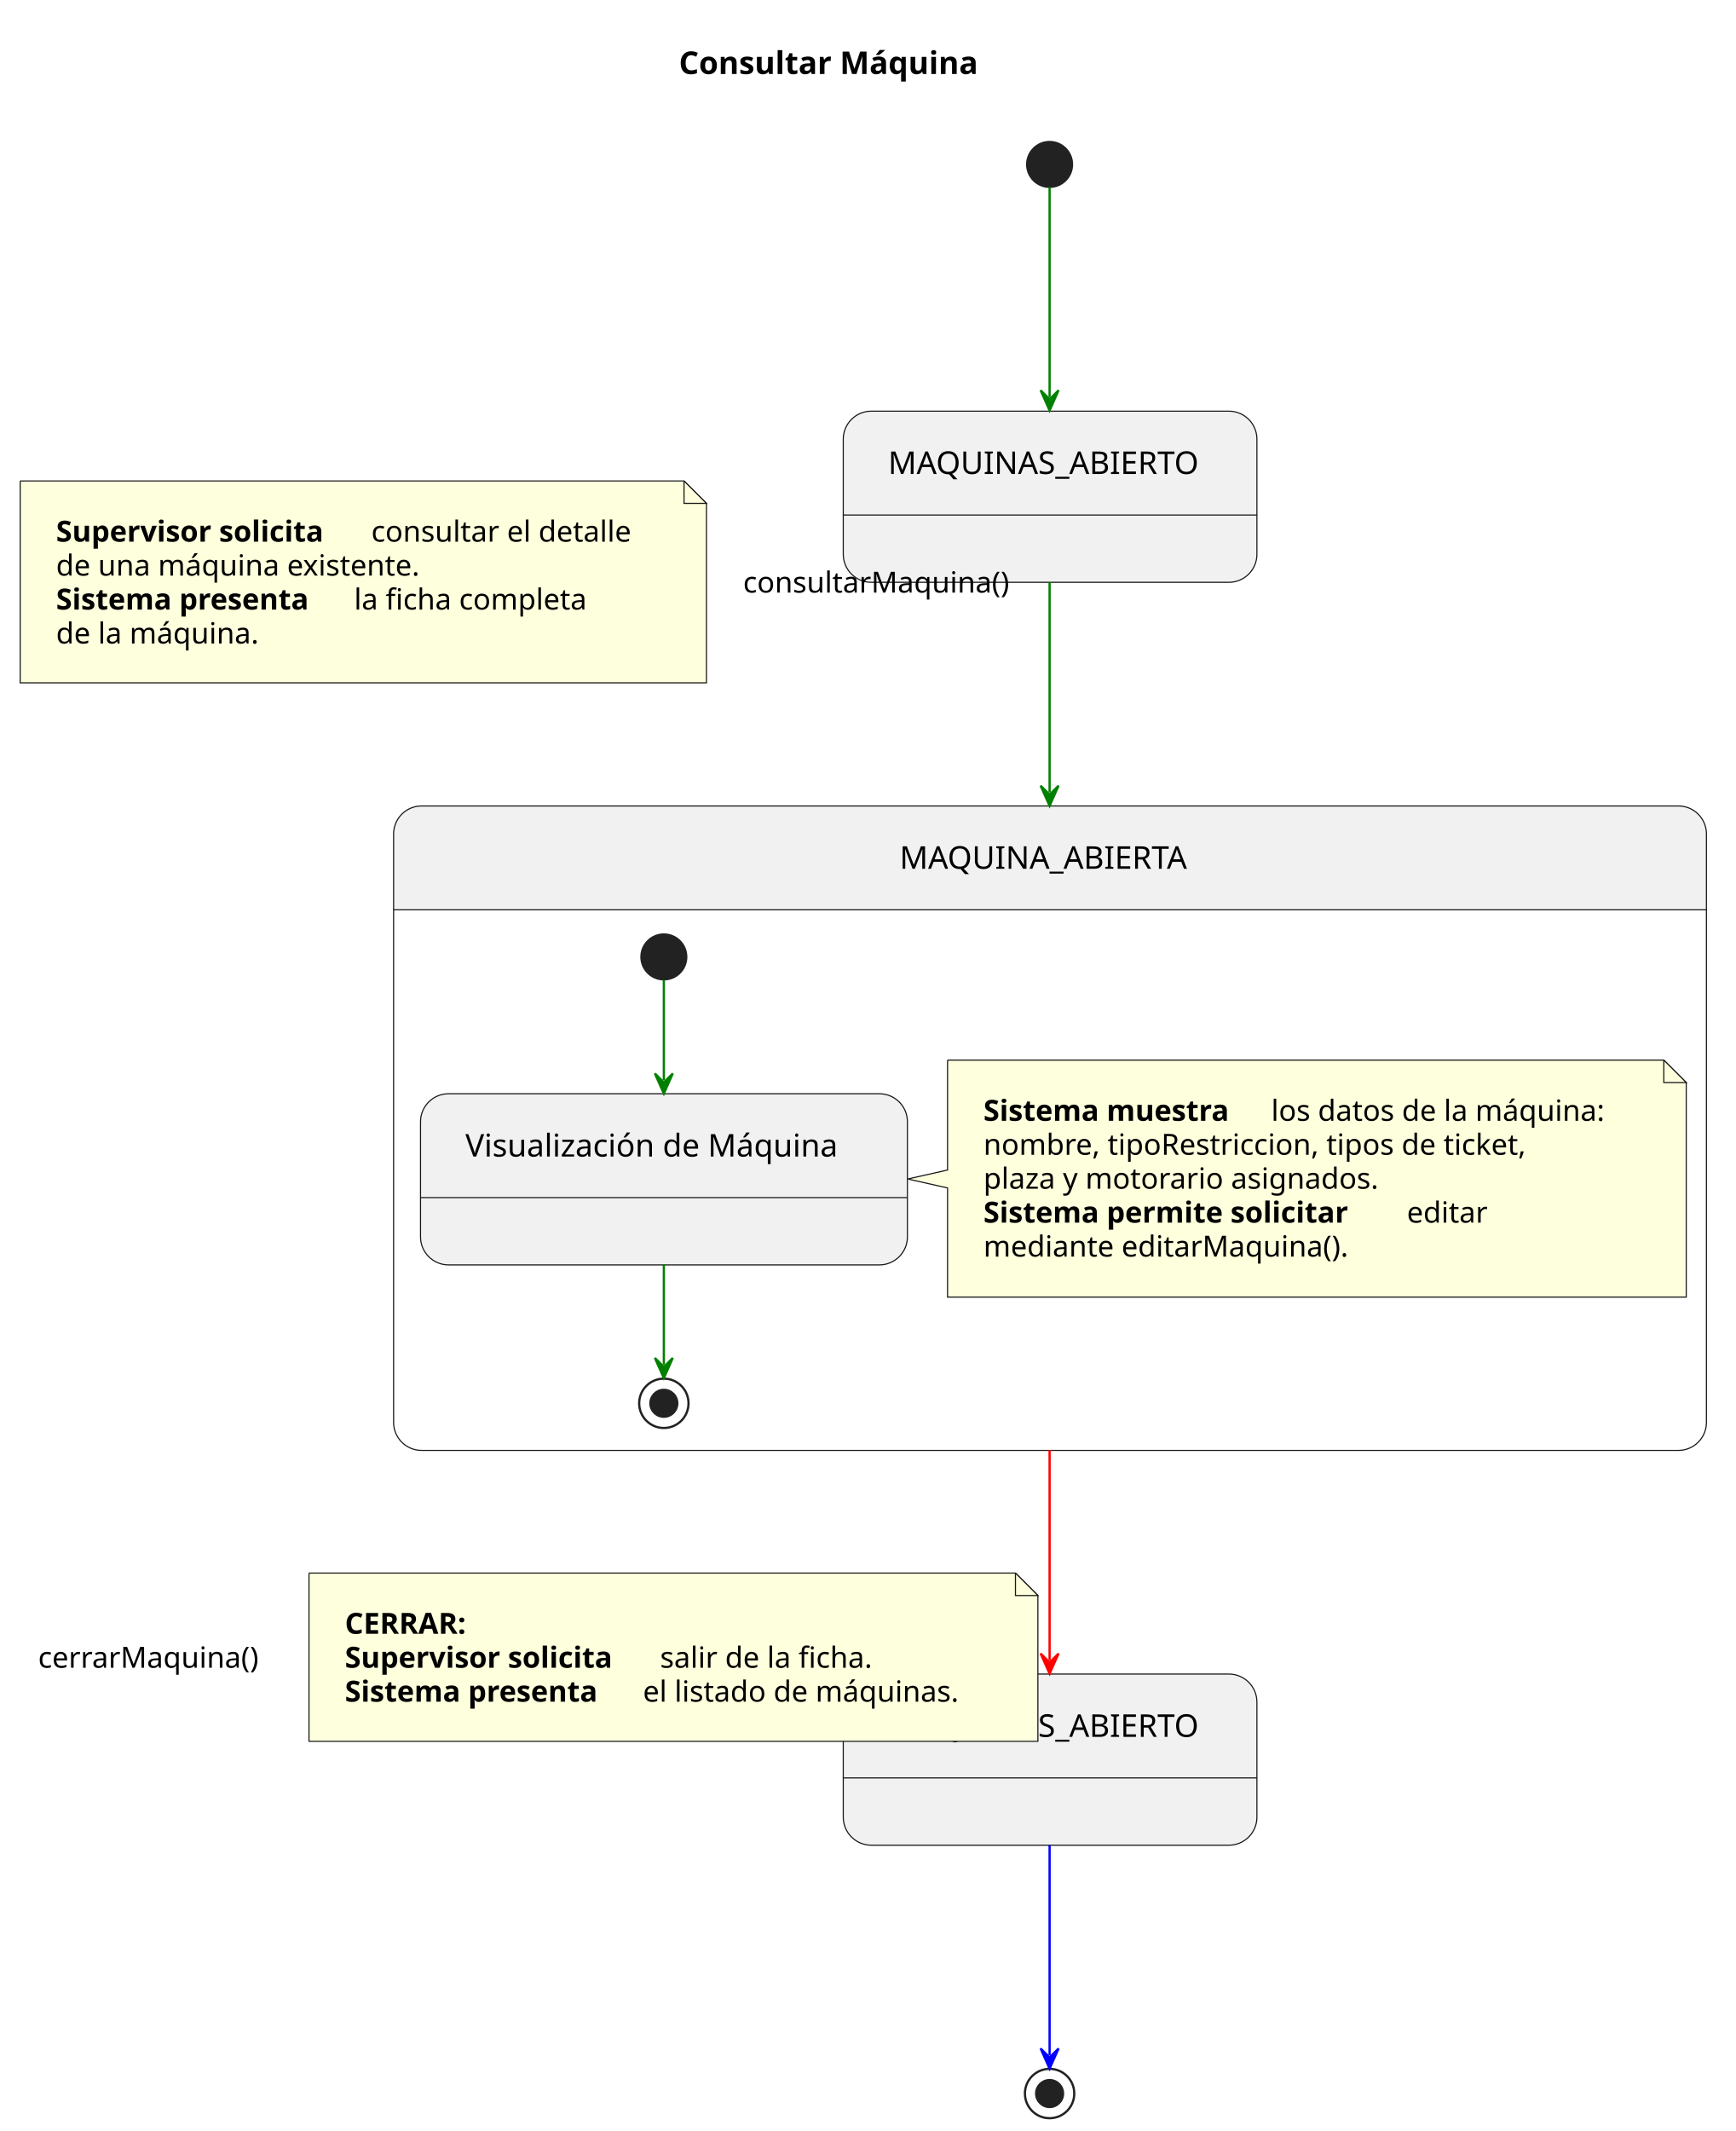
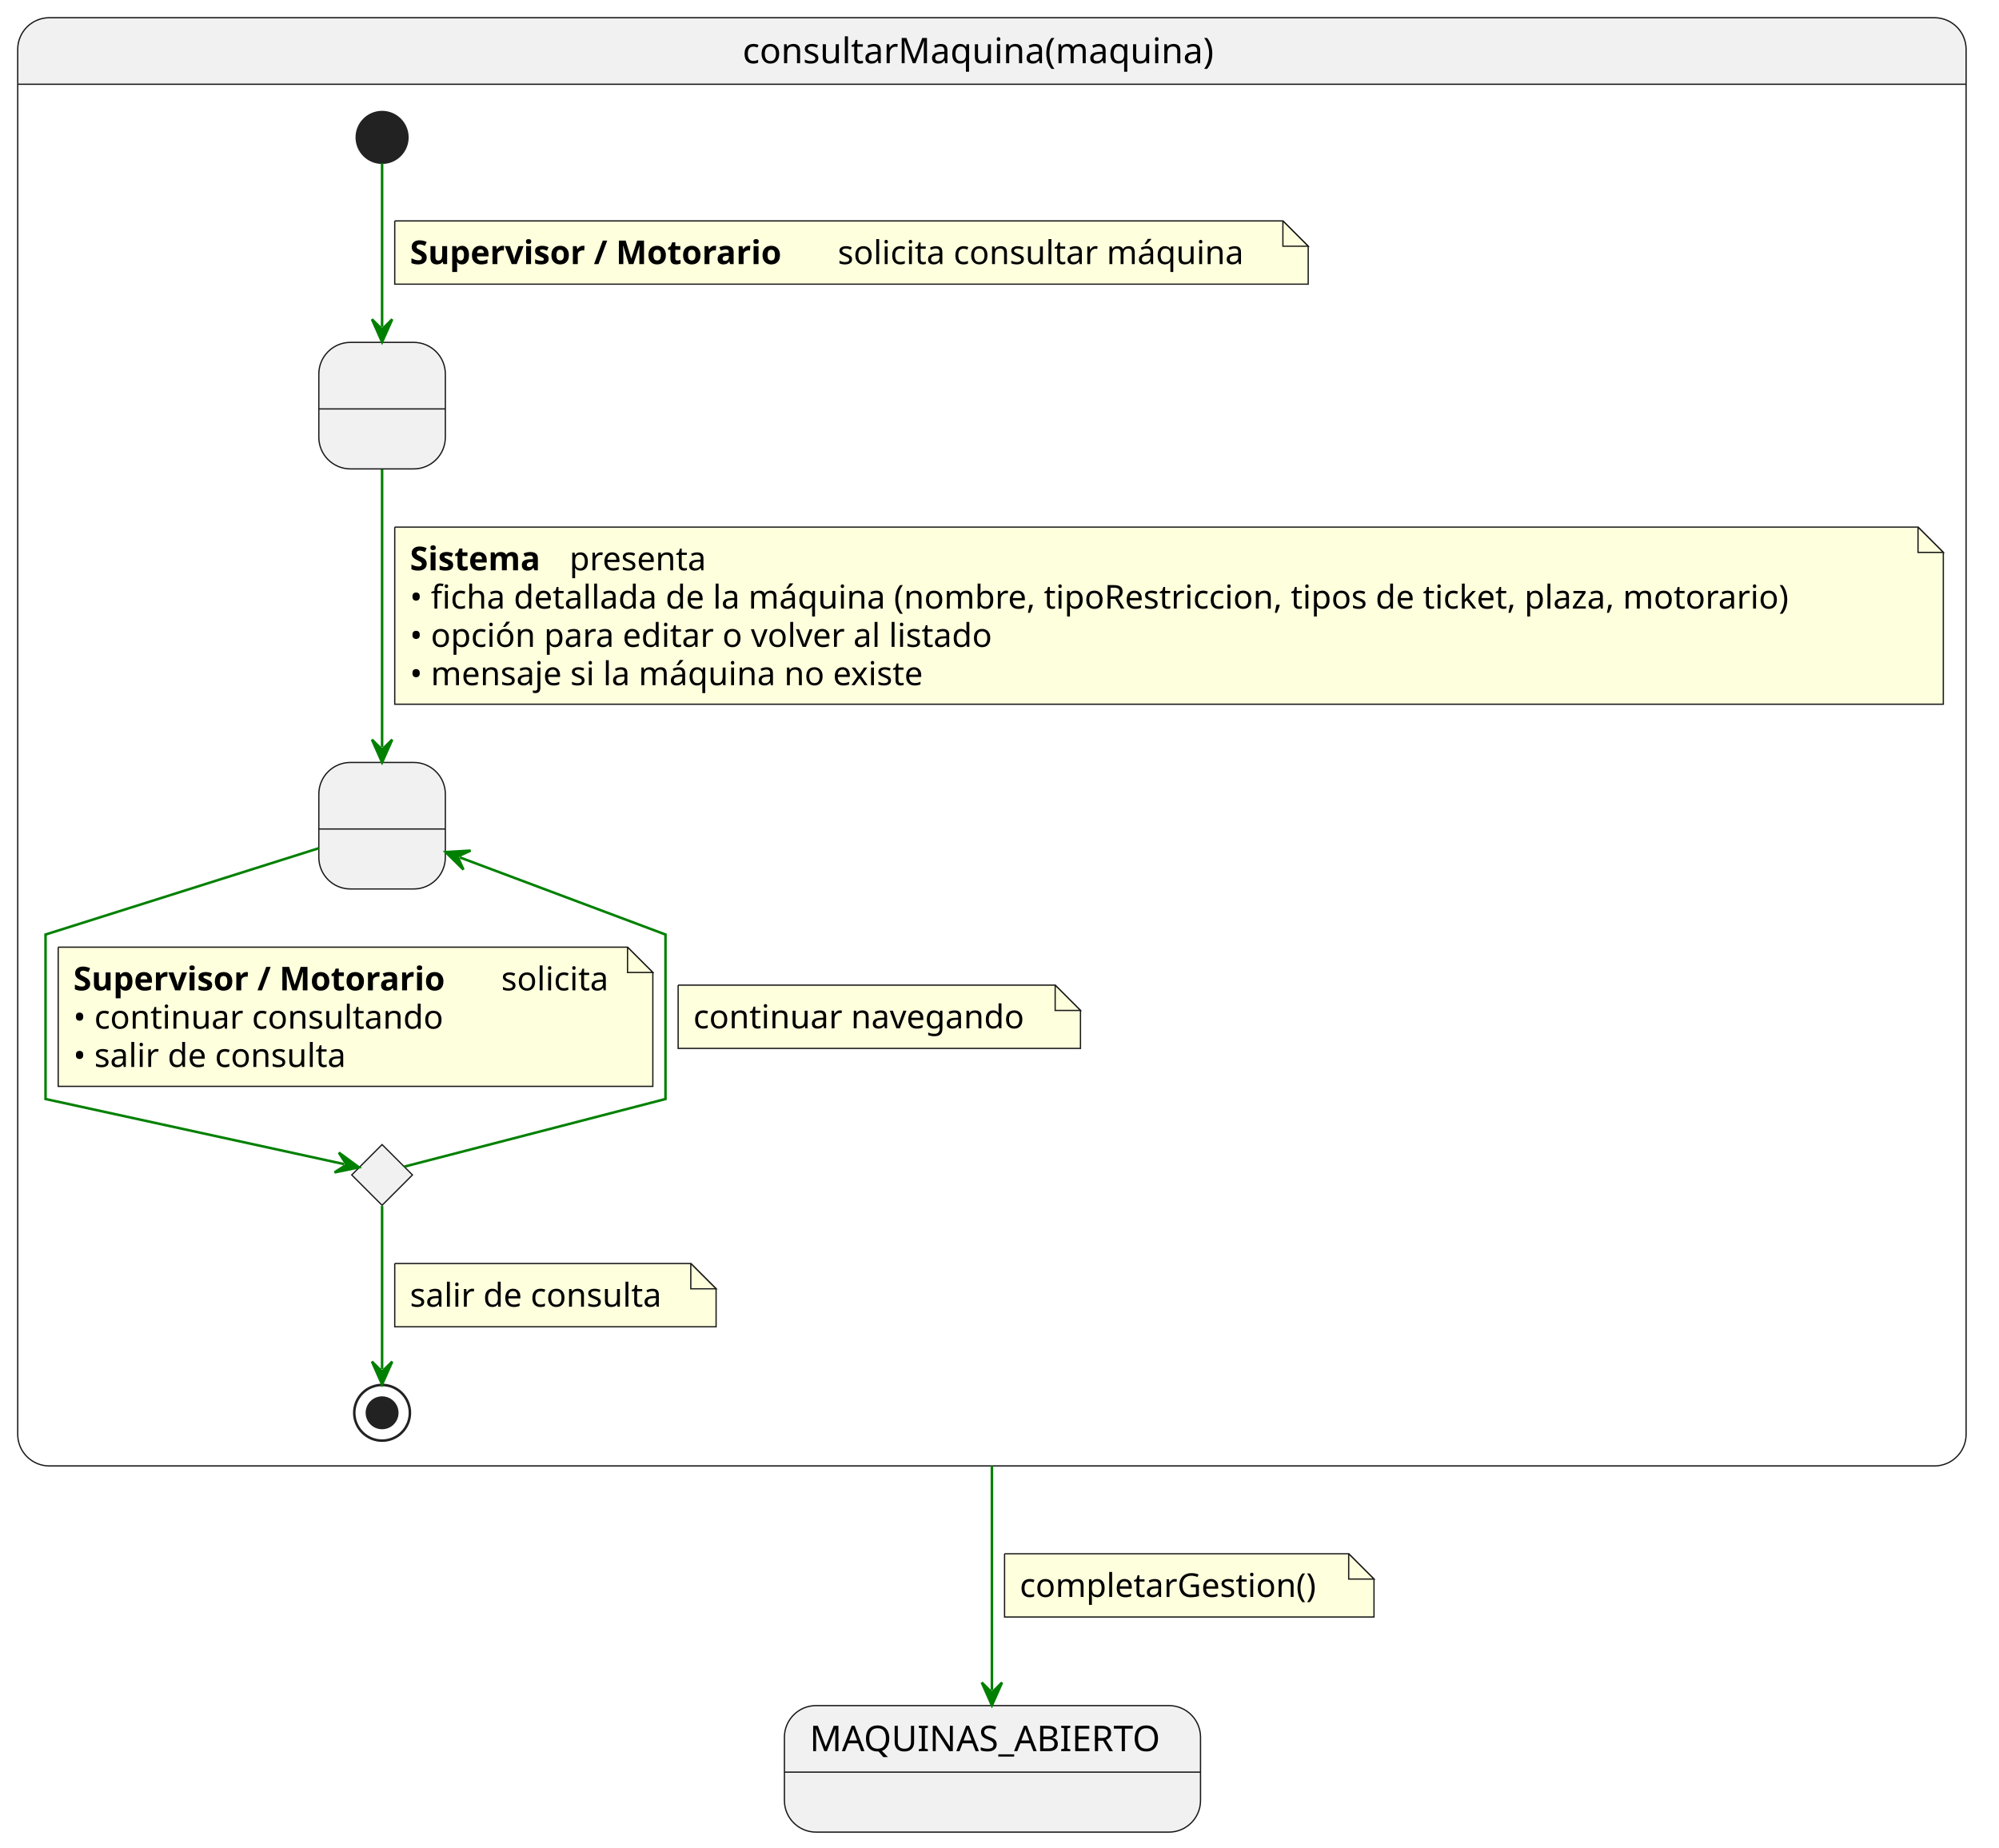
- <svg xmlns="http://www.w3.org/2000/svg" contentStyleType="text/css" data-diagram-type="STATE" height="950px" preserveAspectRatio="none" style="width:774px;height:950px;background:#FFFFFF;" version="1.1" viewBox="0 0 774 950" width="774px" zoomAndPan="magnify">
+ <svg xmlns="http://www.w3.org/2000/svg" contentStyleType="text/css" data-diagram-type="STATE" height="730px" preserveAspectRatio="none" style="width:790px;height:730px;background:#FFFFFF;" version="1.1" viewBox="0 0 790 730" width="790px" zoomAndPan="magnify">
  <defs />
  <g>
-     <g class="title" data-source-line="1">
-       <text fill="#000000" font-family="sans-serif" font-size="14" font-weight="bold" lengthAdjust="spacing" textLength="148.456" x="302.709" y="32.995">Consultar Máquina</text>
+     <path d="M19.5,7 L764.5,7 A12.5,12.5 0 0 1 777,19.5 L777,33.297 L7,33.297 L7,19.5 A12.5,12.5 0 0 1 19.5,7" fill="#F1F1F1" />
+     <rect fill="none" height="572.297" rx="12.5" ry="12.5" style="stroke:#181818;stroke-width:0.5;" width="770" x="7" y="7" />
+     <line style="stroke:#181818;stroke-width:0.5;" x1="7" x2="777" y1="33.297" y2="33.297" />
+     <text fill="#000000" font-family="sans-serif" font-size="14" lengthAdjust="spacing" textLength="197.019" x="293.491" y="24.995">consultarMaquina(maquina)</text>
+     <g class="entity" data-qualified-name="consultarMaquina.RequiringConsultation" id="ent0003">
+       <rect fill="#F1F1F1" height="50" rx="12.5" ry="12.5" style="stroke:#181818;stroke-width:0.5;" width="50" x="126" y="135.297" />
+       <line style="stroke:#181818;stroke-width:0.5;" x1="126" x2="176" y1="161.594" y2="161.594" />
+       <text fill="#000000" font-family="sans-serif" font-size="14" lengthAdjust="spacing" textLength="4.45" x="148.775" y="153.292"> </text>
    </g>
-     <g id="MAQUINAS_ABIERTO_INICIAL">
-       <rect fill="#F1F1F1" height="76.297" rx="12.5" ry="12.5" style="stroke:#181818;stroke-width:0.5;" width="184.443" x="376" y="183.297" />
-       <line style="stroke:#181818;stroke-width:0.5;" x1="376" x2="560.443" y1="229.594" y2="229.594" />
-       <text fill="#000000" font-family="sans-serif" font-size="14" lengthAdjust="spacing" textLength="144.443" x="396" y="211.292">MAQUINAS_ABIERTO</text>
+     <g class="entity" data-qualified-name="consultarMaquina.ProvidingDetails" id="ent0004">
+       <rect fill="#F1F1F1" height="50" rx="12.5" ry="12.5" style="stroke:#181818;stroke-width:0.5;" width="50" x="126" y="301.297" />
+       <line style="stroke:#181818;stroke-width:0.5;" x1="126" x2="176" y1="327.594" y2="327.594" />
+       <text fill="#000000" font-family="sans-serif" font-size="14" lengthAdjust="spacing" textLength="4.45" x="148.775" y="319.292"> </text>
    </g>
-     <path d="M188,359.297 L748.374,359.297 A12.5,12.5 0 0 1 760.874,371.797 L760.874,405.594 L175.5,405.594 L175.5,371.797 A12.5,12.5 0 0 1 188,359.297" fill="#F1F1F1" />
-     <rect fill="none" height="287.297" rx="12.5" ry="12.5" style="stroke:#181818;stroke-width:0.5;" width="585.374" x="175.5" y="359.297" />
-     <line style="stroke:#181818;stroke-width:0.5;" x1="175.5" x2="760.874" y1="405.594" y2="405.594" />
-     <text fill="#000000" font-family="sans-serif" font-size="14" lengthAdjust="spacing" textLength="134.114" x="401.13" y="387.292">MAQUINA_ABIERTA</text>
-     <g id="MAQUINA_ABIERTA.VisualizacionMaquina">
-       <rect fill="#F1F1F1" height="76.297" rx="12.5" ry="12.5" style="stroke:#181818;stroke-width:0.5;" width="217.106" x="187.5" y="487.594" />
-       <line style="stroke:#181818;stroke-width:0.5;" x1="187.5" x2="404.606" y1="533.891" y2="533.891" />
-       <text fill="#000000" font-family="sans-serif" font-size="14" lengthAdjust="spacing" textLength="177.106" x="207.5" y="515.589">Visualización de Máquina</text>
+     <g class="entity" data-qualified-name="consultarMaquina.c" id="ent0005">
+       <polygon fill="#F1F1F1" points="151,452.297,163,464.297,151,476.297,139,464.297,151,452.297" style="stroke:#181818;stroke-width:0.5;" />
    </g>
-     <ellipse cx="296" cy="426.594" fill="#222222" rx="10" ry="10" style="stroke:#222222;stroke-width:1;" />
-     <ellipse cx="296" cy="625.594" fill="none" rx="11" ry="11" style="stroke:#222222;stroke-width:1;" />
-     <ellipse cx="296" cy="625.594" fill="#222222" rx="6" ry="6" style="stroke:#222222;stroke-width:1;" />
-     <g class="entity" data-entity="GMN2" data-source-line="26" data-uid="ent0003" id="entity_GMN2">
-       <path d="M422.5,472.594 L422.5,521.594 L404.77,525.594 L422.5,529.594 L422.5,578.258 A0,0 0 0 0 422.5,578.258 L751.874,578.258 A0,0 0 0 0 751.874,578.258 L751.874,482.594 L741.874,472.594 L422.5,472.594 A0,0 0 0 0 422.5,472.594" fill="#FEFFDD" style="stroke:#181818;stroke-width:0.5;" />
-       <path d="M741.874,472.594 L741.874,482.594 L751.874,482.594 L741.874,472.594" fill="#FEFFDD" style="stroke:#181818;stroke-width:0.5;" />
-       <text fill="#000000" font-family="sans-serif" font-size="13" font-weight="bold" lengthAdjust="spacing" textLength="124.186" x="438.5" y="499.661">Sistema muestra</text>
-       <text fill="#000000" font-family="sans-serif" font-size="13" lengthAdjust="spacing" textLength="160.056" x="566.818" y="499.661">los datos de la máquina:</text>
-       <text fill="#000000" font-family="sans-serif" font-size="13" lengthAdjust="spacing" textLength="260.666" x="438.5" y="514.793">nombre, tipoRestriccion, tipos de ticket,</text>
-       <text fill="#000000" font-family="sans-serif" font-size="13" lengthAdjust="spacing" textLength="188.519" x="438.5" y="529.926">plaza y motorario asignados.</text>
-       <text fill="#000000" font-family="sans-serif" font-size="13" font-weight="bold" lengthAdjust="spacing" textLength="184.666" x="438.5" y="545.059">Sistema permite solicitar</text>
-       <text fill="#000000" font-family="sans-serif" font-size="13" lengthAdjust="spacing" textLength="38.27" x="627.298" y="545.059">editar</text>
-       <text fill="#000000" font-family="sans-serif" font-size="13" lengthAdjust="spacing" textLength="173.996" x="438.5" y="560.192">mediante editarMaquina().</text>
+     <g class="start_entity" data-qualified-name="consultarMaquina..start.consultarMaquina" data-source-line="9" id="ent0002">
+       <ellipse cx="151" cy="54.297" fill="#222222" rx="10" ry="10" style="stroke:#222222;stroke-width:1;" />
    </g>
-     <g class="link" data-entity-1=".start.MAQUINA_ABIERTA" data-entity-2="VisualizacionMaquina" data-source-line="24" data-uid="lnk6" id="link_.start.MAQUINA_ABIERTA_VisualizacionMaquina">
-       <path d="M296,436.814 C296,448.774 296,463.254 296,481.544" fill="none" id="*start*MAQUINA_ABIERTA-to-VisualizacionMaquina" style="stroke:#008000;stroke-width:1;" />
-       <polygon fill="#008000" points="296,487.544,300,478.544,296,482.544,292,478.544,296,487.544" style="stroke:#008000;stroke-width:1;" />
+     <g class="end_entity" data-qualified-name="consultarMaquina..end.consultarMaquina" data-source-line="34" id="ent0007">
+       <ellipse cx="151" cy="558.297" fill="none" rx="11" ry="11" style="stroke:#222222;stroke-width:1;" />
+       <ellipse cx="151" cy="558.297" fill="#222222" rx="6" ry="6" style="stroke:#222222;stroke-width:1;" />
    </g>
-     <g class="link" data-entity-1="VisualizacionMaquina" data-entity-2=".end.MAQUINA_ABIERTA" data-source-line="33" data-uid="lnk8" id="link_VisualizacionMaquina_.end.MAQUINA_ABIERTA">
-       <path d="M296,563.684 C296,581.794 296,596.104 296,608.364" fill="none" id="VisualizacionMaquina-to-*end*MAQUINA_ABIERTA" style="stroke:#008000;stroke-width:1;" />
-       <polygon fill="#008000" points="296,614.364,300,605.364,296,609.364,292,605.364,296,614.364" style="stroke:#008000;stroke-width:1;" />
+     <g class="link" data-entity-1="ent0002" data-entity-2="ent0003" data-link-type="dependency" data-source-line="9" id="lnk3">
+       <path d="M151,64.527 C151,80.237 151,106.657 151,129.167" fill="none" id="*start*consultarMaquina-to-RequiringConsultation" style="stroke:#008000;stroke-width:1;" />
+       <polygon fill="#008000" points="151,135.167,155,126.167,151,130.167,147,126.167,151,135.167" style="stroke:#008000;stroke-width:1;" />
+       <path d="M156,87.297 L156,112.297 L517,112.297 L517,97.297 L507,87.297 L156,87.297" fill="#FEFFDD" style="stroke:#181818;stroke-width:0.5;" />
+       <path d="M507,87.297 L507,97.297 L517,97.297 L507,87.297" fill="#FEFFDD" style="stroke:#181818;stroke-width:0.5;" />
+       <text fill="#000000" font-family="sans-serif" font-size="13" font-weight="bold" lengthAdjust="spacing" textLength="164.957" x="162" y="104.364">Supervisor / Motorario</text>
+       <text fill="#000000" font-family="sans-serif" font-size="13" lengthAdjust="spacing" textLength="171.349" x="331.089" y="104.364">solicita consultar máquina</text>
    </g>
-     <g id="MAQUINAS_ABIERTO_FINAL">
-       <rect fill="#F1F1F1" height="76.297" rx="12.5" ry="12.5" style="stroke:#181818;stroke-width:0.5;" width="184.443" x="376" y="746.297" />
-       <line style="stroke:#181818;stroke-width:0.5;" x1="376" x2="560.443" y1="792.594" y2="792.594" />
-       <text fill="#000000" font-family="sans-serif" font-size="14" lengthAdjust="spacing" textLength="144.443" x="396" y="774.292">MAQUINAS_ABIERTO</text>
+     <g class="link" data-entity-1="ent0003" data-entity-2="ent0004" data-link-type="dependency" data-source-line="14" id="lnk4">
+       <path d="M151,185.497 C151,216.587 151,264.247 151,295.267" fill="none" id="RequiringConsultation-to-ProvidingDetails" style="stroke:#008000;stroke-width:1;" />
+       <polygon fill="#008000" points="151,301.267,155,292.267,151,296.267,147,292.267,151,301.267" style="stroke:#008000;stroke-width:1;" />
+       <path d="M156,208.297 L156,278.297 L768,278.297 L768,218.297 L758,208.297 L156,208.297" fill="#FEFFDD" style="stroke:#181818;stroke-width:0.5;" />
+       <path d="M758,208.297 L758,218.297 L768,218.297 L758,208.297" fill="#FEFFDD" style="stroke:#181818;stroke-width:0.5;" />
+       <text fill="#000000" font-family="sans-serif" font-size="13" font-weight="bold" lengthAdjust="spacing" textLength="58.906" x="162" y="225.364">Sistema</text>
+       <text fill="#000000" font-family="sans-serif" font-size="13" lengthAdjust="spacing" textLength="57.669" x="225.039" y="225.364">presenta</text>
+       <text fill="#000000" font-family="sans-serif" font-size="13" lengthAdjust="spacing" textLength="591.208" x="162" y="240.497">• ficha detallada de la máquina (nombre, tipoRestriccion, tipos de ticket, plaza, motorario)</text>
+       <text fill="#000000" font-family="sans-serif" font-size="13" lengthAdjust="spacing" textLength="250.644" x="162" y="255.629">• opción para editar o volver al listado</text>
+       <text fill="#000000" font-family="sans-serif" font-size="13" lengthAdjust="spacing" textLength="221.977" x="162" y="270.762">• mensaje si la máquina no existe</text>
    </g>
-     <ellipse cx="468" cy="73.297" fill="#222222" rx="10" ry="10" style="stroke:#222222;stroke-width:1;" />
-     <ellipse cx="468" cy="933.297" fill="none" rx="11" ry="11" style="stroke:#222222;stroke-width:1;" />
-     <ellipse cx="468" cy="933.297" fill="#222222" rx="6" ry="6" style="stroke:#222222;stroke-width:1;" />
-     <g class="link" data-entity-1=".start." data-entity-2="MAQUINAS_ABIERTO_INICIAL" data-source-line="11" data-uid="lnk3" id="link_.start._MAQUINAS_ABIERTO_INICIAL">
-       <path d="M468,83.467 C468,103.647 468,143.677 468,176.997" fill="none" id="*start*-to-MAQUINAS_ABIERTO_INICIAL" style="stroke:#008000;stroke-width:1;" />
-       <polygon fill="#008000" points="468,182.997,472,173.997,468,177.997,464,173.997,468,182.997" style="stroke:#008000;stroke-width:1;" />
+     <g class="link" data-entity-1="ent0004" data-entity-2="ent0005" data-link-type="dependency" data-source-line="22" id="lnk5">
+       <path d="M125.98,335.197 C87.46,347.367 18,369.297 18,369.297 C18,369.297 18,434.297 18,434.297 C18,434.297 105.948,453.467 135.998,460.027" fill="none" id="ProvidingDetails-to-c" style="stroke:#008000;stroke-width:1;" />
+       <polygon fill="#008000" points="141.86,461.307,133.92,455.479,136.975,460.24,132.214,463.295,141.86,461.307" style="stroke:#008000;stroke-width:1;" />
+       <path d="M23,374.297 L23,429.297 L258,429.297 L258,384.297 L248,374.297 L23,374.297" fill="#FEFFDD" style="stroke:#181818;stroke-width:0.5;" />
+       <path d="M248,374.297 L248,384.297 L258,384.297 L248,374.297" fill="#FEFFDD" style="stroke:#181818;stroke-width:0.5;" />
+       <text fill="#000000" font-family="sans-serif" font-size="13" font-weight="bold" lengthAdjust="spacing" textLength="164.957" x="29" y="391.364">Supervisor / Motorario</text>
+       <text fill="#000000" font-family="sans-serif" font-size="13" lengthAdjust="spacing" textLength="45.773" x="198.089" y="391.364">solicita</text>
+       <text fill="#000000" font-family="sans-serif" font-size="13" lengthAdjust="spacing" textLength="157.244" x="29" y="406.497">• continuar consultando</text>
+       <text fill="#000000" font-family="sans-serif" font-size="13" lengthAdjust="spacing" textLength="118.65" x="29" y="421.629">• salir de consulta</text>
    </g>
-     <g class="link" data-entity-1="MAQUINAS_ABIERTO_INICIAL" data-entity-2="MAQUINA_ABIERTA" data-source-line="13" data-uid="lnk4" id="link_MAQUINAS_ABIERTO_INICIAL_MAQUINA_ABIERTA">
-       <path d="M468,259.557 C468,285.787 468,316.397 468,353.257" fill="none" id="MAQUINAS_ABIERTO_INICIAL-to-MAQUINA_ABIERTA" style="stroke:#008000;stroke-width:1;" />
-       <polygon fill="#008000" points="468,359.257,472,350.257,468,354.257,464,350.257,468,359.257" style="stroke:#008000;stroke-width:1;" />
-       <path d="M9,214.407 L9,304.407 L315,304.407 L315,224.407 L305,214.407 L9,214.407" fill="#FEFFDD" style="stroke:#181818;stroke-width:0.5;" />
-       <path d="M305,214.407 L305,224.407 L315,224.407 L305,214.407" fill="#FEFFDD" style="stroke:#181818;stroke-width:0.5;" />
-       <text fill="#000000" font-family="sans-serif" font-size="13" font-weight="bold" lengthAdjust="spacing" textLength="136.417" x="25" y="241.474">Supervisor solicita</text>
-       <text fill="#000000" font-family="sans-serif" font-size="13" lengthAdjust="spacing" textLength="124.782" x="165.55" y="241.474">consultar el detalle</text>
-       <text fill="#000000" font-family="sans-serif" font-size="13" lengthAdjust="spacing" textLength="174.668" x="25" y="256.607">de una máquina existente.</text>
-       <text fill="#000000" font-family="sans-serif" font-size="13" font-weight="bold" lengthAdjust="spacing" textLength="128.762" x="25" y="271.739">Sistema presenta</text>
-       <text fill="#000000" font-family="sans-serif" font-size="13" lengthAdjust="spacing" textLength="112.074" x="157.894" y="271.739">la ficha completa</text>
-       <text fill="#000000" font-family="sans-serif" font-size="13" lengthAdjust="spacing" textLength="97.164" x="25" y="286.872">de la máquina.</text>
-       <text fill="#000000" font-family="sans-serif" font-size="13" lengthAdjust="spacing" textLength="126.007" x="331.332" y="264.173">consultarMaquina()</text>
+     <g class="link" data-entity-1="ent0005" data-entity-2="ent0004" data-link-type="dependency" data-source-line="29" id="lnk6">
+       <path d="M159.79,461.017 C186.19,454.187 263,434.297 263,434.297 C263,434.297 263,369.297 263,369.297 C263,369.297 214.778,351.213 181.748,338.833" fill="none" id="c-to-ProvidingDetails" style="stroke:#008000;stroke-width:1;" />
+       <polygon fill="#008000" points="176.13,336.727,183.154,343.631,180.812,338.482,185.961,336.14,176.13,336.727" style="stroke:#008000;stroke-width:1;" />
+       <path d="M268,389.297 L268,414.297 L427,414.297 L427,399.297 L417,389.297 L268,389.297" fill="#FEFFDD" style="stroke:#181818;stroke-width:0.5;" />
+       <path d="M417,389.297 L417,399.297 L427,399.297 L417,389.297" fill="#FEFFDD" style="stroke:#181818;stroke-width:0.5;" />
+       <text fill="#000000" font-family="sans-serif" font-size="13" lengthAdjust="spacing" textLength="138.531" x="274" y="406.364">continuar navegando</text>
    </g>
-     <g class="link" data-entity-1="MAQUINA_ABIERTA" data-entity-2="MAQUINAS_ABIERTO_FINAL" data-source-line="36" data-uid="lnk9" id="link_MAQUINA_ABIERTA_MAQUINAS_ABIERTO_FINAL">
-       <path d="M468,646.437 C468,683.297 468,713.907 468,740.127" fill="none" id="MAQUINA_ABIERTA-to-MAQUINAS_ABIERTO_FINAL" style="stroke:#FF0000;stroke-width:1;" />
-       <polygon fill="#FF0000" points="468,746.127,472,737.127,468,741.127,464,737.127,468,746.127" style="stroke:#FF0000;stroke-width:1;" />
-       <text fill="#000000" font-family="sans-serif" font-size="13" lengthAdjust="spacing" textLength="104.781" x="17" y="743.477">cerrarMaquina()</text>
-       <path d="M137.781,701.277 L137.781,776.277 L462.781,776.277 L462.781,711.277 L452.781,701.277 L137.781,701.277" fill="#FEFFDD" style="stroke:#181818;stroke-width:0.5;" />
-       <path d="M452.781,701.277 L452.781,711.277 L462.781,711.277 L452.781,701.277" fill="#FEFFDD" style="stroke:#181818;stroke-width:0.5;" />
-       <text fill="#000000" font-family="sans-serif" font-size="13" font-weight="bold" lengthAdjust="spacing" textLength="63.711" x="153.781" y="728.344">CERRAR:</text>
-       <text fill="#000000" font-family="sans-serif" font-size="13" font-weight="bold" lengthAdjust="spacing" textLength="136.417" x="153.781" y="743.477">Supervisor solicita</text>
-       <text fill="#000000" font-family="sans-serif" font-size="13" lengthAdjust="spacing" textLength="103.207" x="294.331" y="743.477">salir de la ficha.</text>
-       <text fill="#000000" font-family="sans-serif" font-size="13" font-weight="bold" lengthAdjust="spacing" textLength="128.762" x="153.781" y="758.609">Sistema presenta</text>
-       <text fill="#000000" font-family="sans-serif" font-size="13" lengthAdjust="spacing" textLength="151.366" x="286.675" y="758.609">el listado de máquinas.</text>
+     <g class="link" data-entity-1="ent0005" data-entity-2="ent0007" data-link-type="dependency" data-source-line="34" id="lnk8">
+       <path d="M151,476.577 C151,494.617 151,523.697 151,541.057" fill="none" id="c-to-*end*consultarMaquina" style="stroke:#008000;stroke-width:1;" />
+       <polygon fill="#008000" points="151,547.057,155,538.057,151,542.057,147,538.057,151,547.057" style="stroke:#008000;stroke-width:1;" />
+       <path d="M156,499.297 L156,524.297 L283,524.297 L283,509.297 L273,499.297 L156,499.297" fill="#FEFFDD" style="stroke:#181818;stroke-width:0.5;" />
+       <path d="M273,499.297 L273,509.297 L283,509.297 L273,499.297" fill="#FEFFDD" style="stroke:#181818;stroke-width:0.5;" />
+       <text fill="#000000" font-family="sans-serif" font-size="13" lengthAdjust="spacing" textLength="106.85" x="162" y="516.364">salir de consulta</text>
    </g>
-     <g class="link" data-entity-1="MAQUINAS_ABIERTO_FINAL" data-entity-2=".end." data-source-line="43" data-uid="lnk11" id="link_MAQUINAS_ABIERTO_FINAL_.end.">
-       <path d="M468,822.667 C468,855.777 468,895.457 468,916.217" fill="none" id="MAQUINAS_ABIERTO_FINAL-to-*end*" style="stroke:#0000FF;stroke-width:1;" />
-       <polygon fill="#0000FF" points="468,922.217,472,913.217,468,917.217,464,913.217,468,922.217" style="stroke:#0000FF;stroke-width:1;" />
+     <g class="entity" data-qualified-name="MAQUINAS_ABIERTO" id="ent0009">
+       <rect fill="#F1F1F1" height="50" rx="12.5" ry="12.5" style="stroke:#181818;stroke-width:0.5;" width="164.443" x="310" y="674" />
+       <line style="stroke:#181818;stroke-width:0.5;" x1="310" x2="474.443" y1="700.297" y2="700.297" />
+       <text fill="#000000" font-family="sans-serif" font-size="14" lengthAdjust="spacing" textLength="144.443" x="320" y="691.995">MAQUINAS_ABIERTO</text>
+     </g>
+     <g class="link" data-entity-1="ent0002" data-entity-2="ent0009" data-link-type="dependency" data-source-line="40" id="lnk10">
+       <path d="M392,579.24 C392,618.34 392,646.39 392,667.89" fill="none" id="consultarMaquina-to-MAQUINAS_ABIERTO" style="stroke:#008000;stroke-width:1;" />
+       <polygon fill="#008000" points="392,673.89,396,664.89,392,668.89,388,664.89,392,673.89" style="stroke:#008000;stroke-width:1;" />
+       <path d="M397,614 L397,639 L543,639 L543,624 L533,614 L397,614" fill="#FEFFDD" style="stroke:#181818;stroke-width:0.5;" />
+       <path d="M533,614 L533,624 L543,624 L533,614" fill="#FEFFDD" style="stroke:#181818;stroke-width:0.5;" />
+       <text fill="#000000" font-family="sans-serif" font-size="13" lengthAdjust="spacing" textLength="125.925" x="403" y="631.067">completarGestion()</text>
    </g>
  </g>
</svg>
